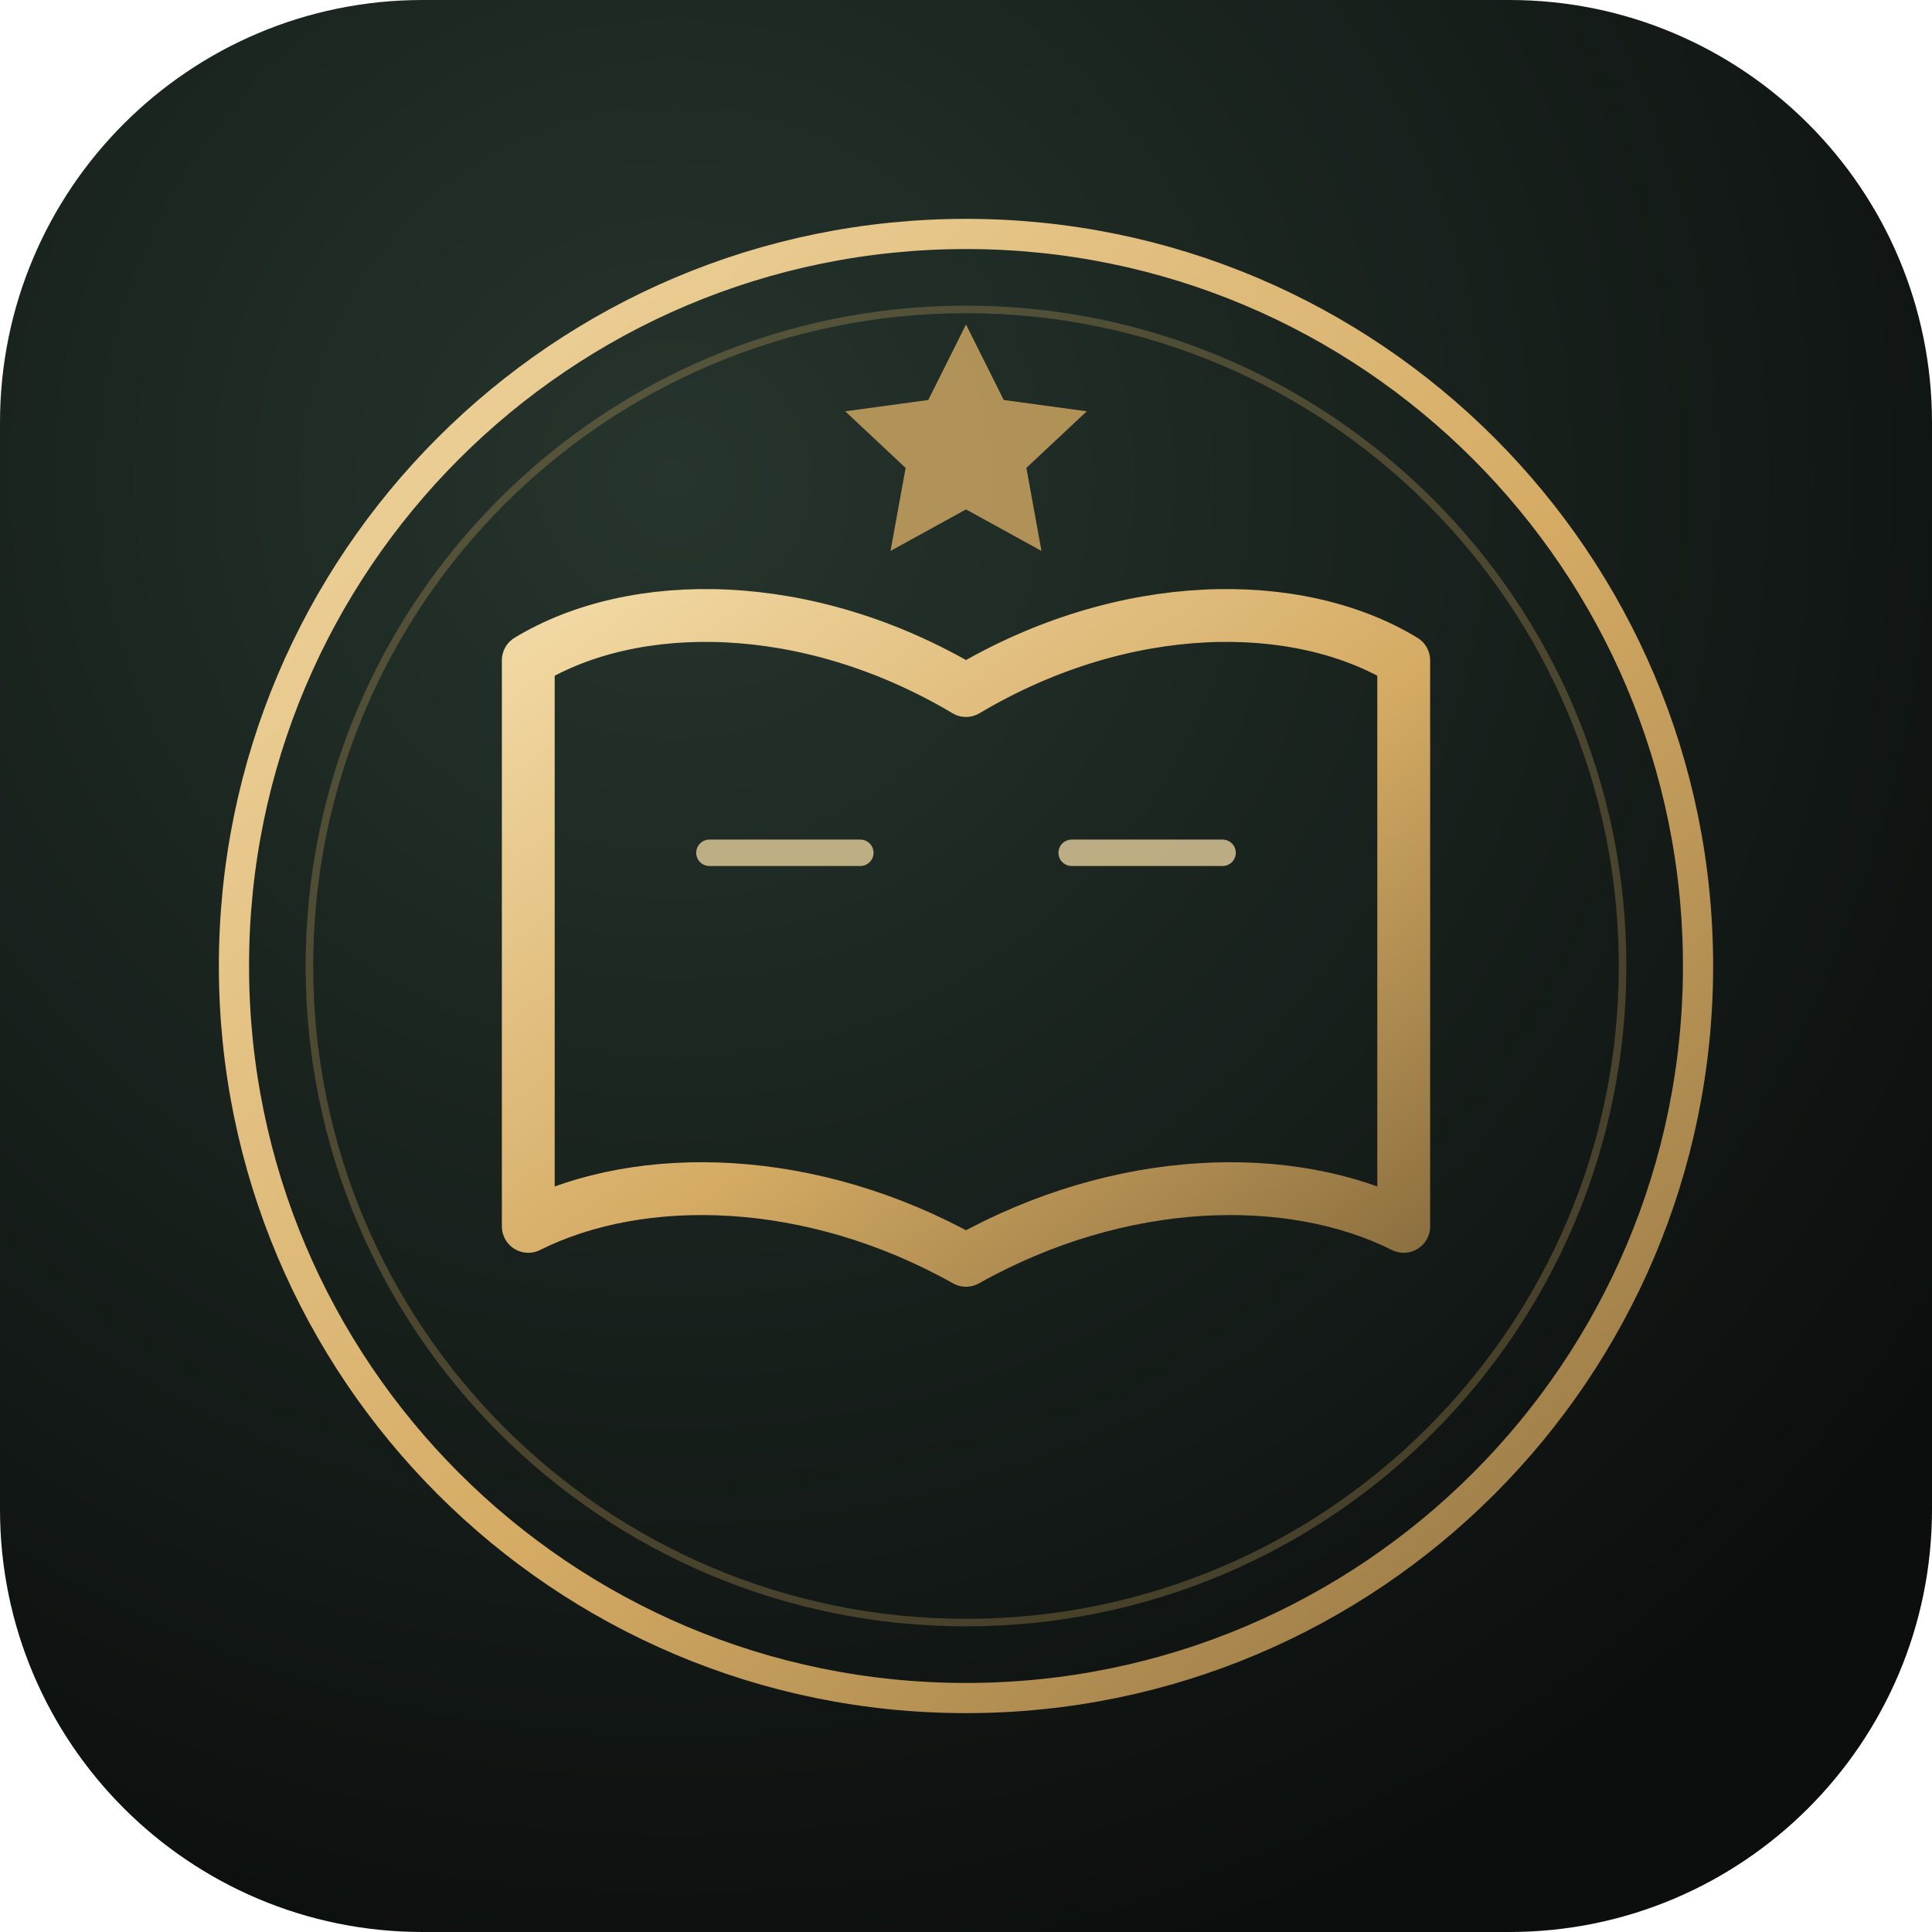
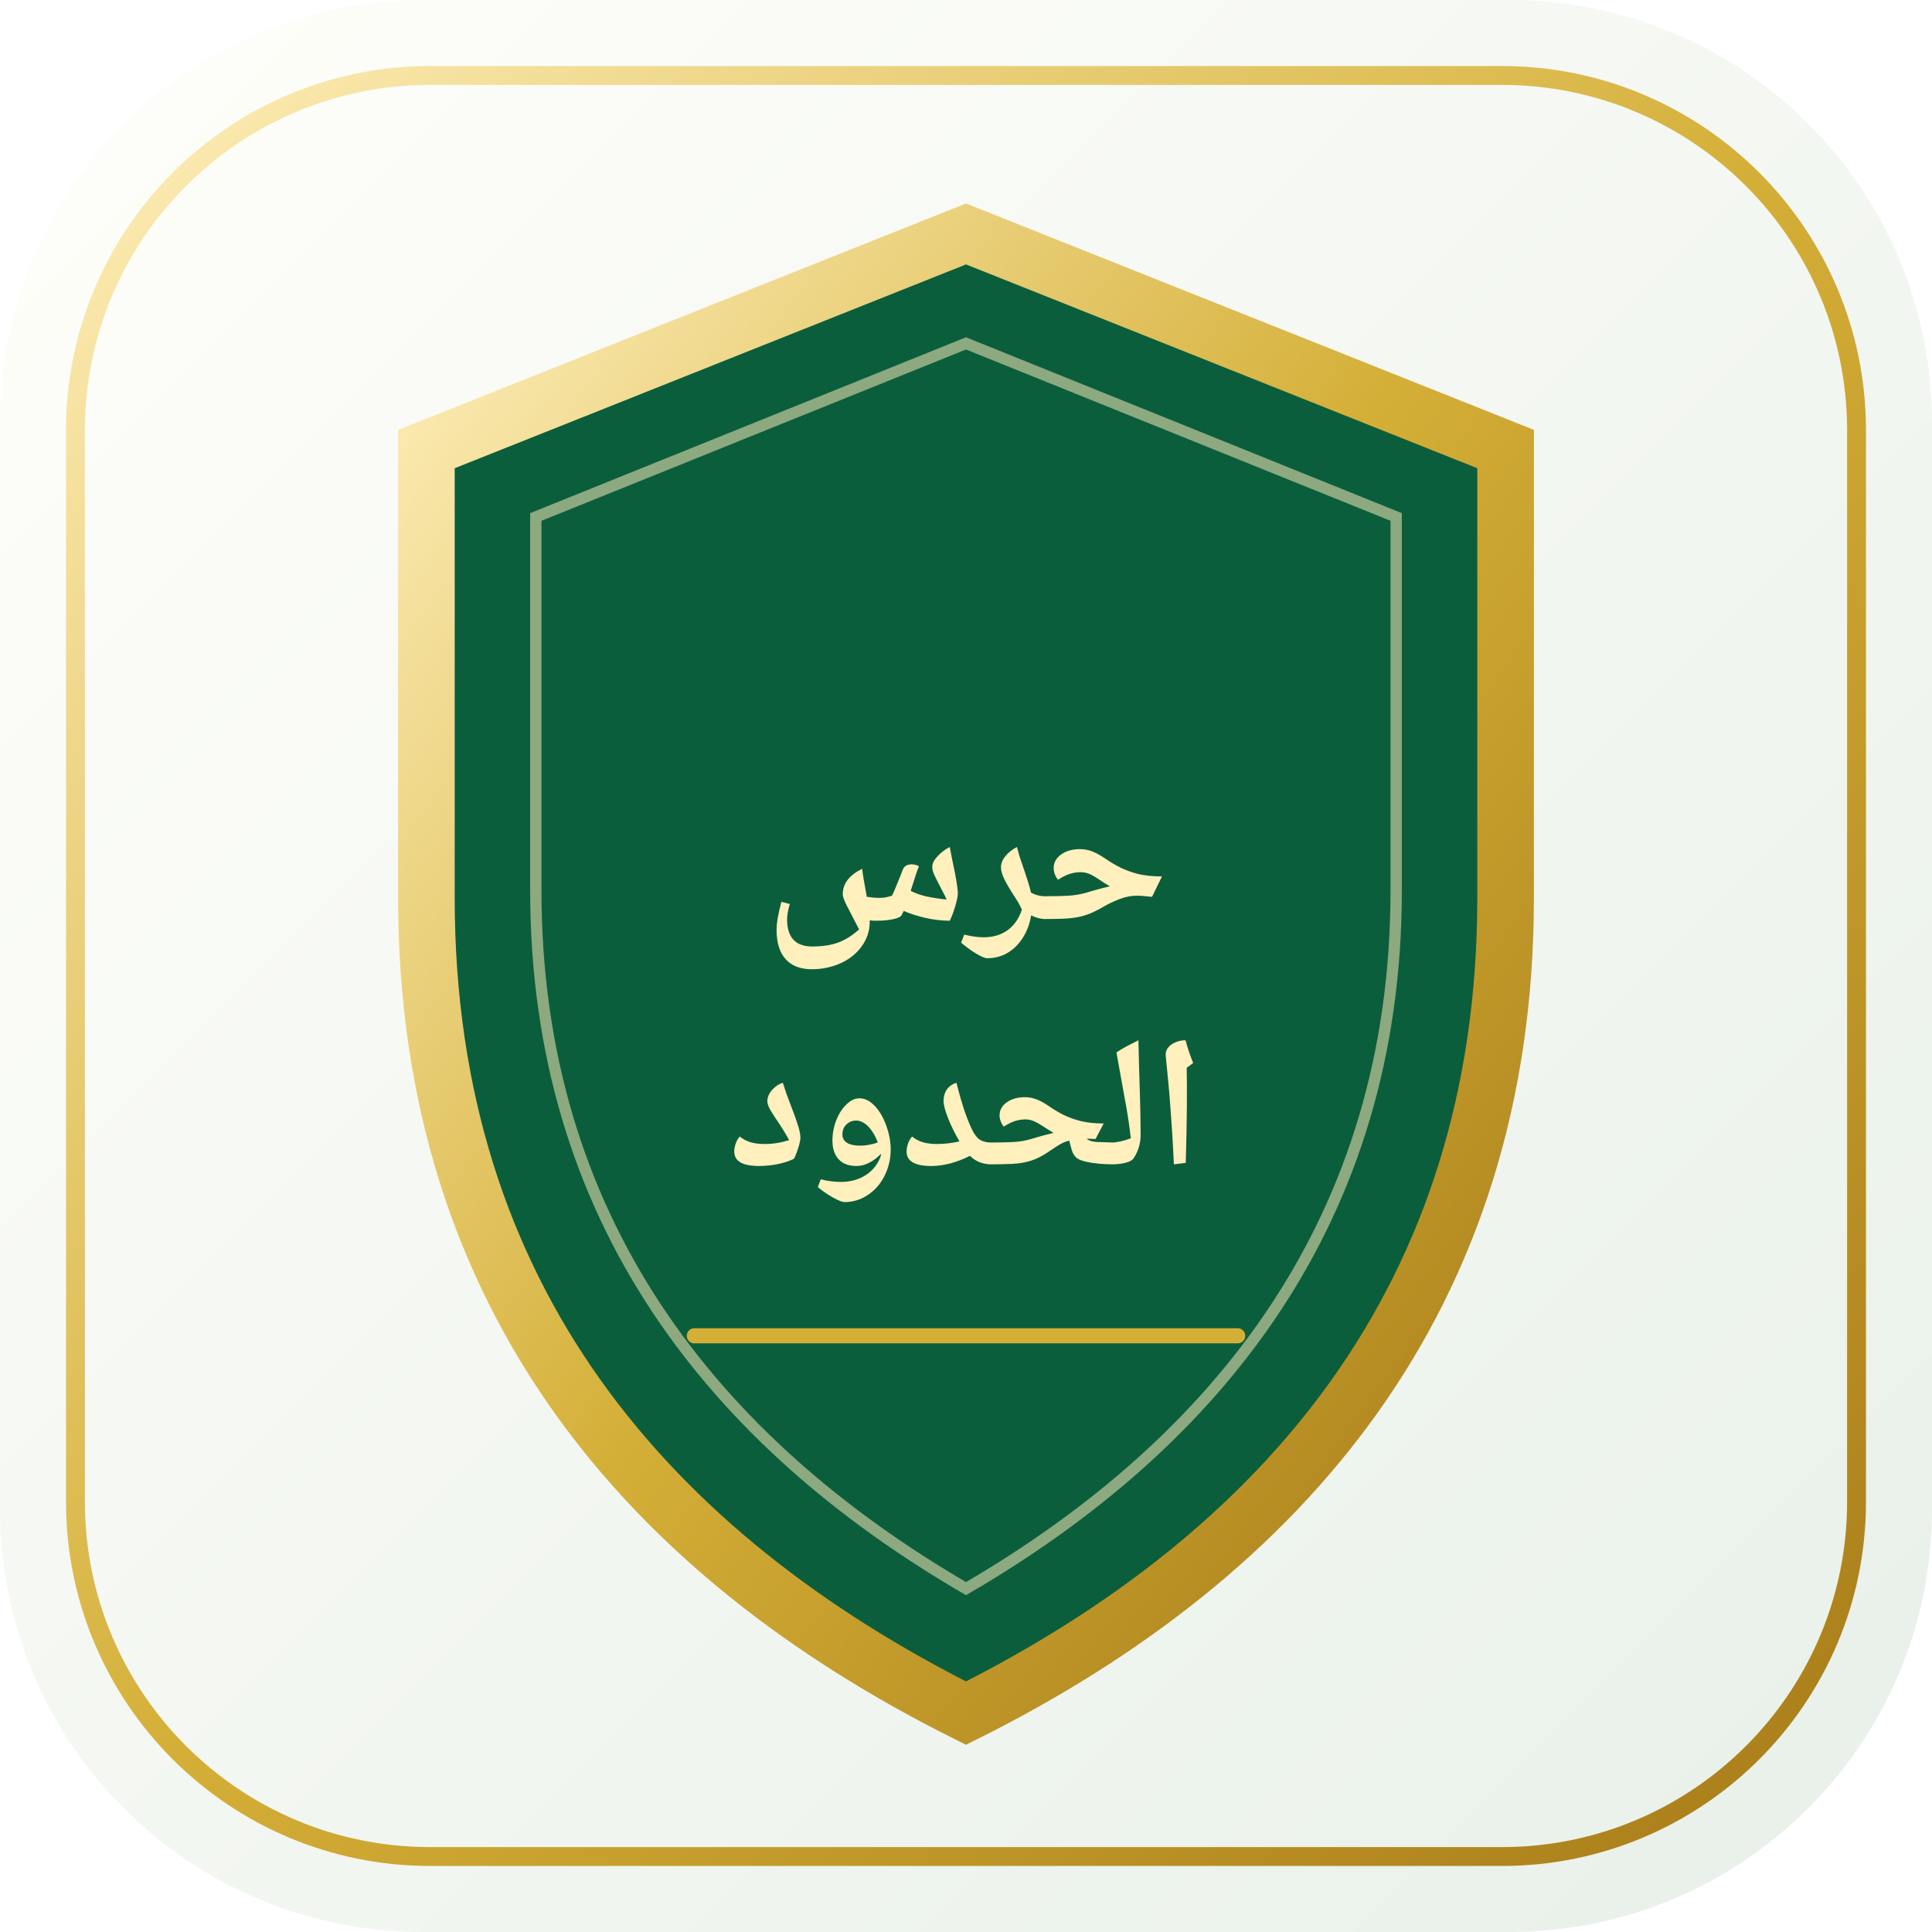
- <svg xmlns="http://www.w3.org/2000/svg" viewBox="0 0 512 512">
+ <svg xmlns="http://www.w3.org/2000/svg" viewBox="0 0 512 512" role="img" aria-labelledby="title desc">
  <defs>
-     <radialGradient id="bg" cx="35%" cy="25%" r="80%">
-       <stop offset="0" stop-color="#26352d" />
-       <stop offset="1" stop-color="#0b0e0d" />
-     </radialGradient>
-     <linearGradient id="gold" x1="0" y1="0" x2="1" y2="1">
-       <stop offset="0" stop-color="#f2d9a4" />
-       <stop offset=".55" stop-color="#d5ab64" />
-       <stop offset="1" stop-color="#8d7040" />
+     <linearGradient id="g" x2="1" y2="1">
+       <stop stop-color="#fff0bd" />
+       <stop offset=".5" stop-color="#d4af37" />
+       <stop offset="1" stop-color="#a77b18" />
+     </linearGradient>
+     <linearGradient id="b" x2="1" y2="1">
+       <stop stop-color="#fffefa" />
+       <stop offset="1" stop-color="#e8f0e9" />
    </linearGradient>
  </defs>
-   <rect width="512" height="512" rx="112" fill="url(#bg)" />
-   <circle cx="256" cy="256" r="194" fill="none" stroke="url(#gold)" stroke-width="8" />
-   <circle cx="256" cy="256" r="174" fill="none" stroke="#d5ab64" stroke-opacity=".28" stroke-width="2" />
-   <path d="M256 183c-42-25-88-25-116-8v150c30-15 75-14 116 9 41-23 86-24 116-9V175c-28-17-74-17-116 8z" fill="none" stroke="url(#gold)" stroke-width="14" stroke-linejoin="round" />
-   <path d="M256 183v151" stroke="url(#gold)" stroke-width="13" stroke-linecap="round" />
-   <path d="M188 226h40M284 226h40" stroke="#f2d9a4" stroke-width="7" stroke-linecap="round" opacity=".75" />
-   <path d="M256 86l10 20 22 3-16 15 4 22-20-11-20 11 4-22-16-15 22-3z" fill="#d5ab64" opacity=".8" />
+   <rect width="512" height="512" rx="112" fill="url(#b)" />
+   <rect x="20" y="20" width="472" height="472" rx="94" fill="none" stroke="url(#g)" stroke-width="5" />
+   <path d="M256 62 399 119v119c0 106-59 174-143 216-84-42-143-110-143-216V119Z" fill="#0b5e3c" stroke="url(#g)" stroke-width="15" />
+   <path d="M256 91 370 137v99c0 87-47 146-114 185-67-39-114-98-114-185v-99Z" fill="none" stroke="#f7e7b6" stroke-opacity=".55" stroke-width="3" />
+   <text x="256" y="244" text-anchor="middle" direction="rtl" unicode-bidi="plaintext" fill="#fff0bd" font-family="'Noto Naskh Arabic',serif" font-size="51" font-weight="700">حرس</text>
+   <text x="256" y="309" text-anchor="middle" direction="rtl" unicode-bidi="plaintext" fill="#fff0bd" font-family="'Noto Naskh Arabic',serif" font-size="49" font-weight="700">الحدود</text>
+   <path d="M184 354h144" stroke="#d4af37" stroke-width="4" stroke-linecap="round" />
</svg>
